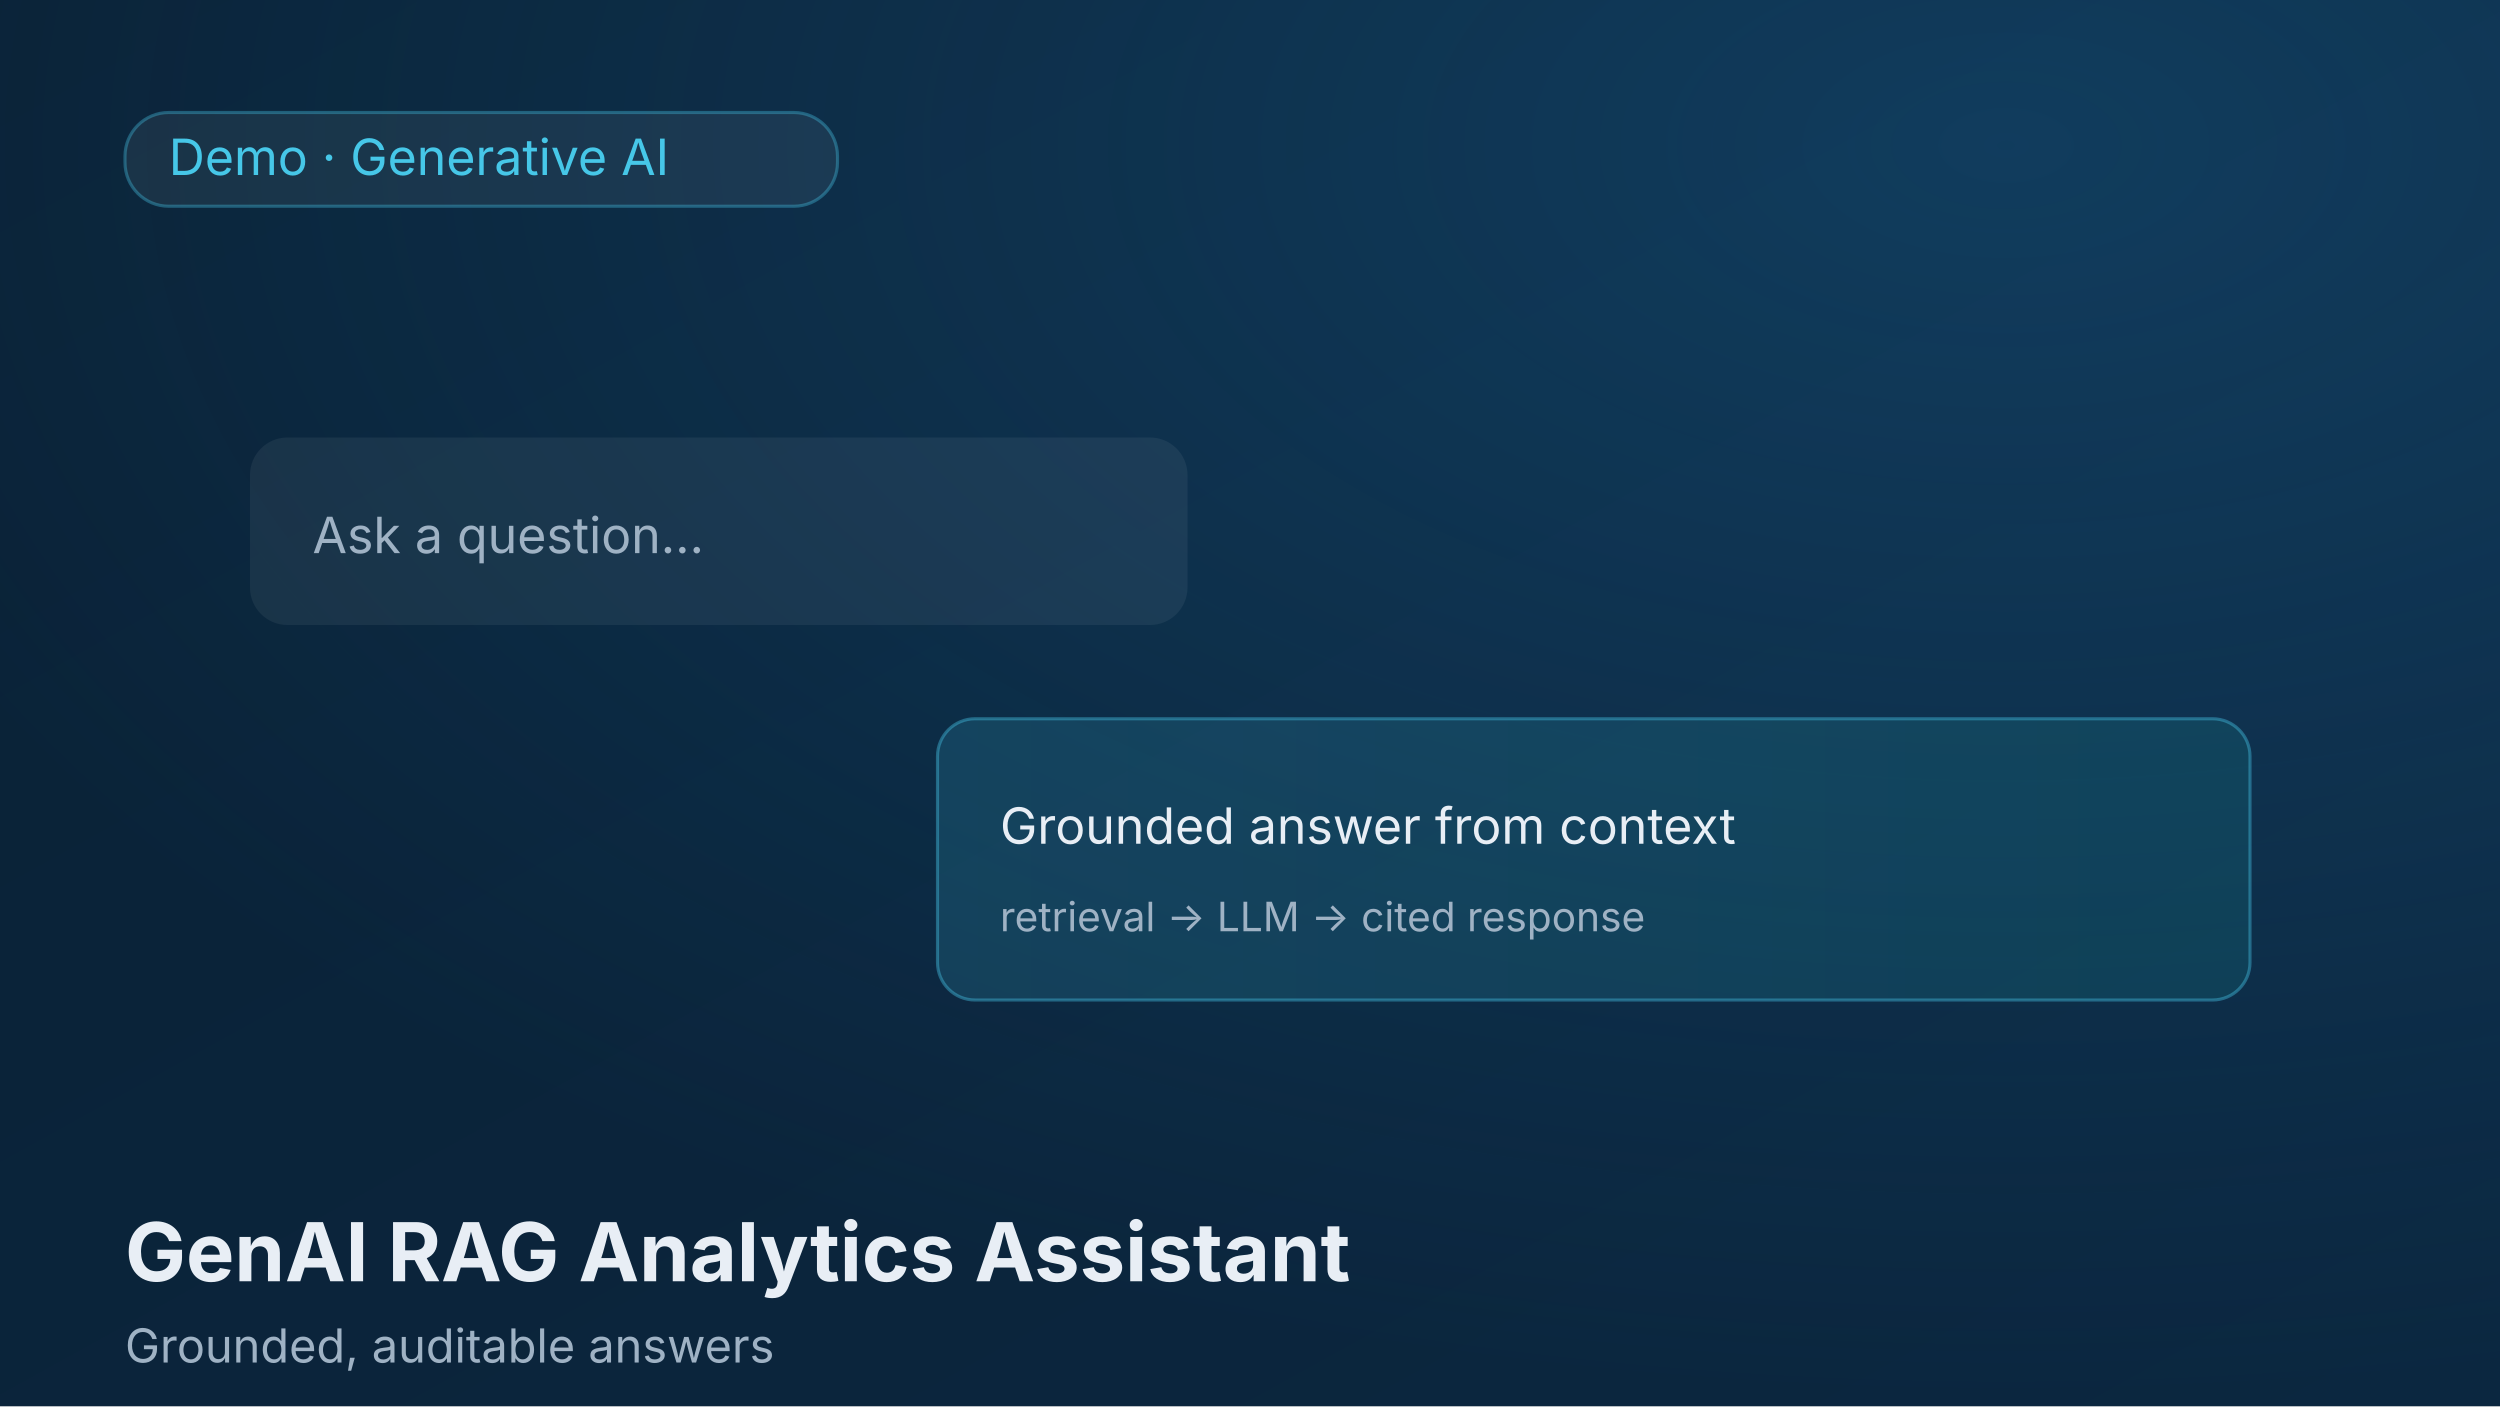
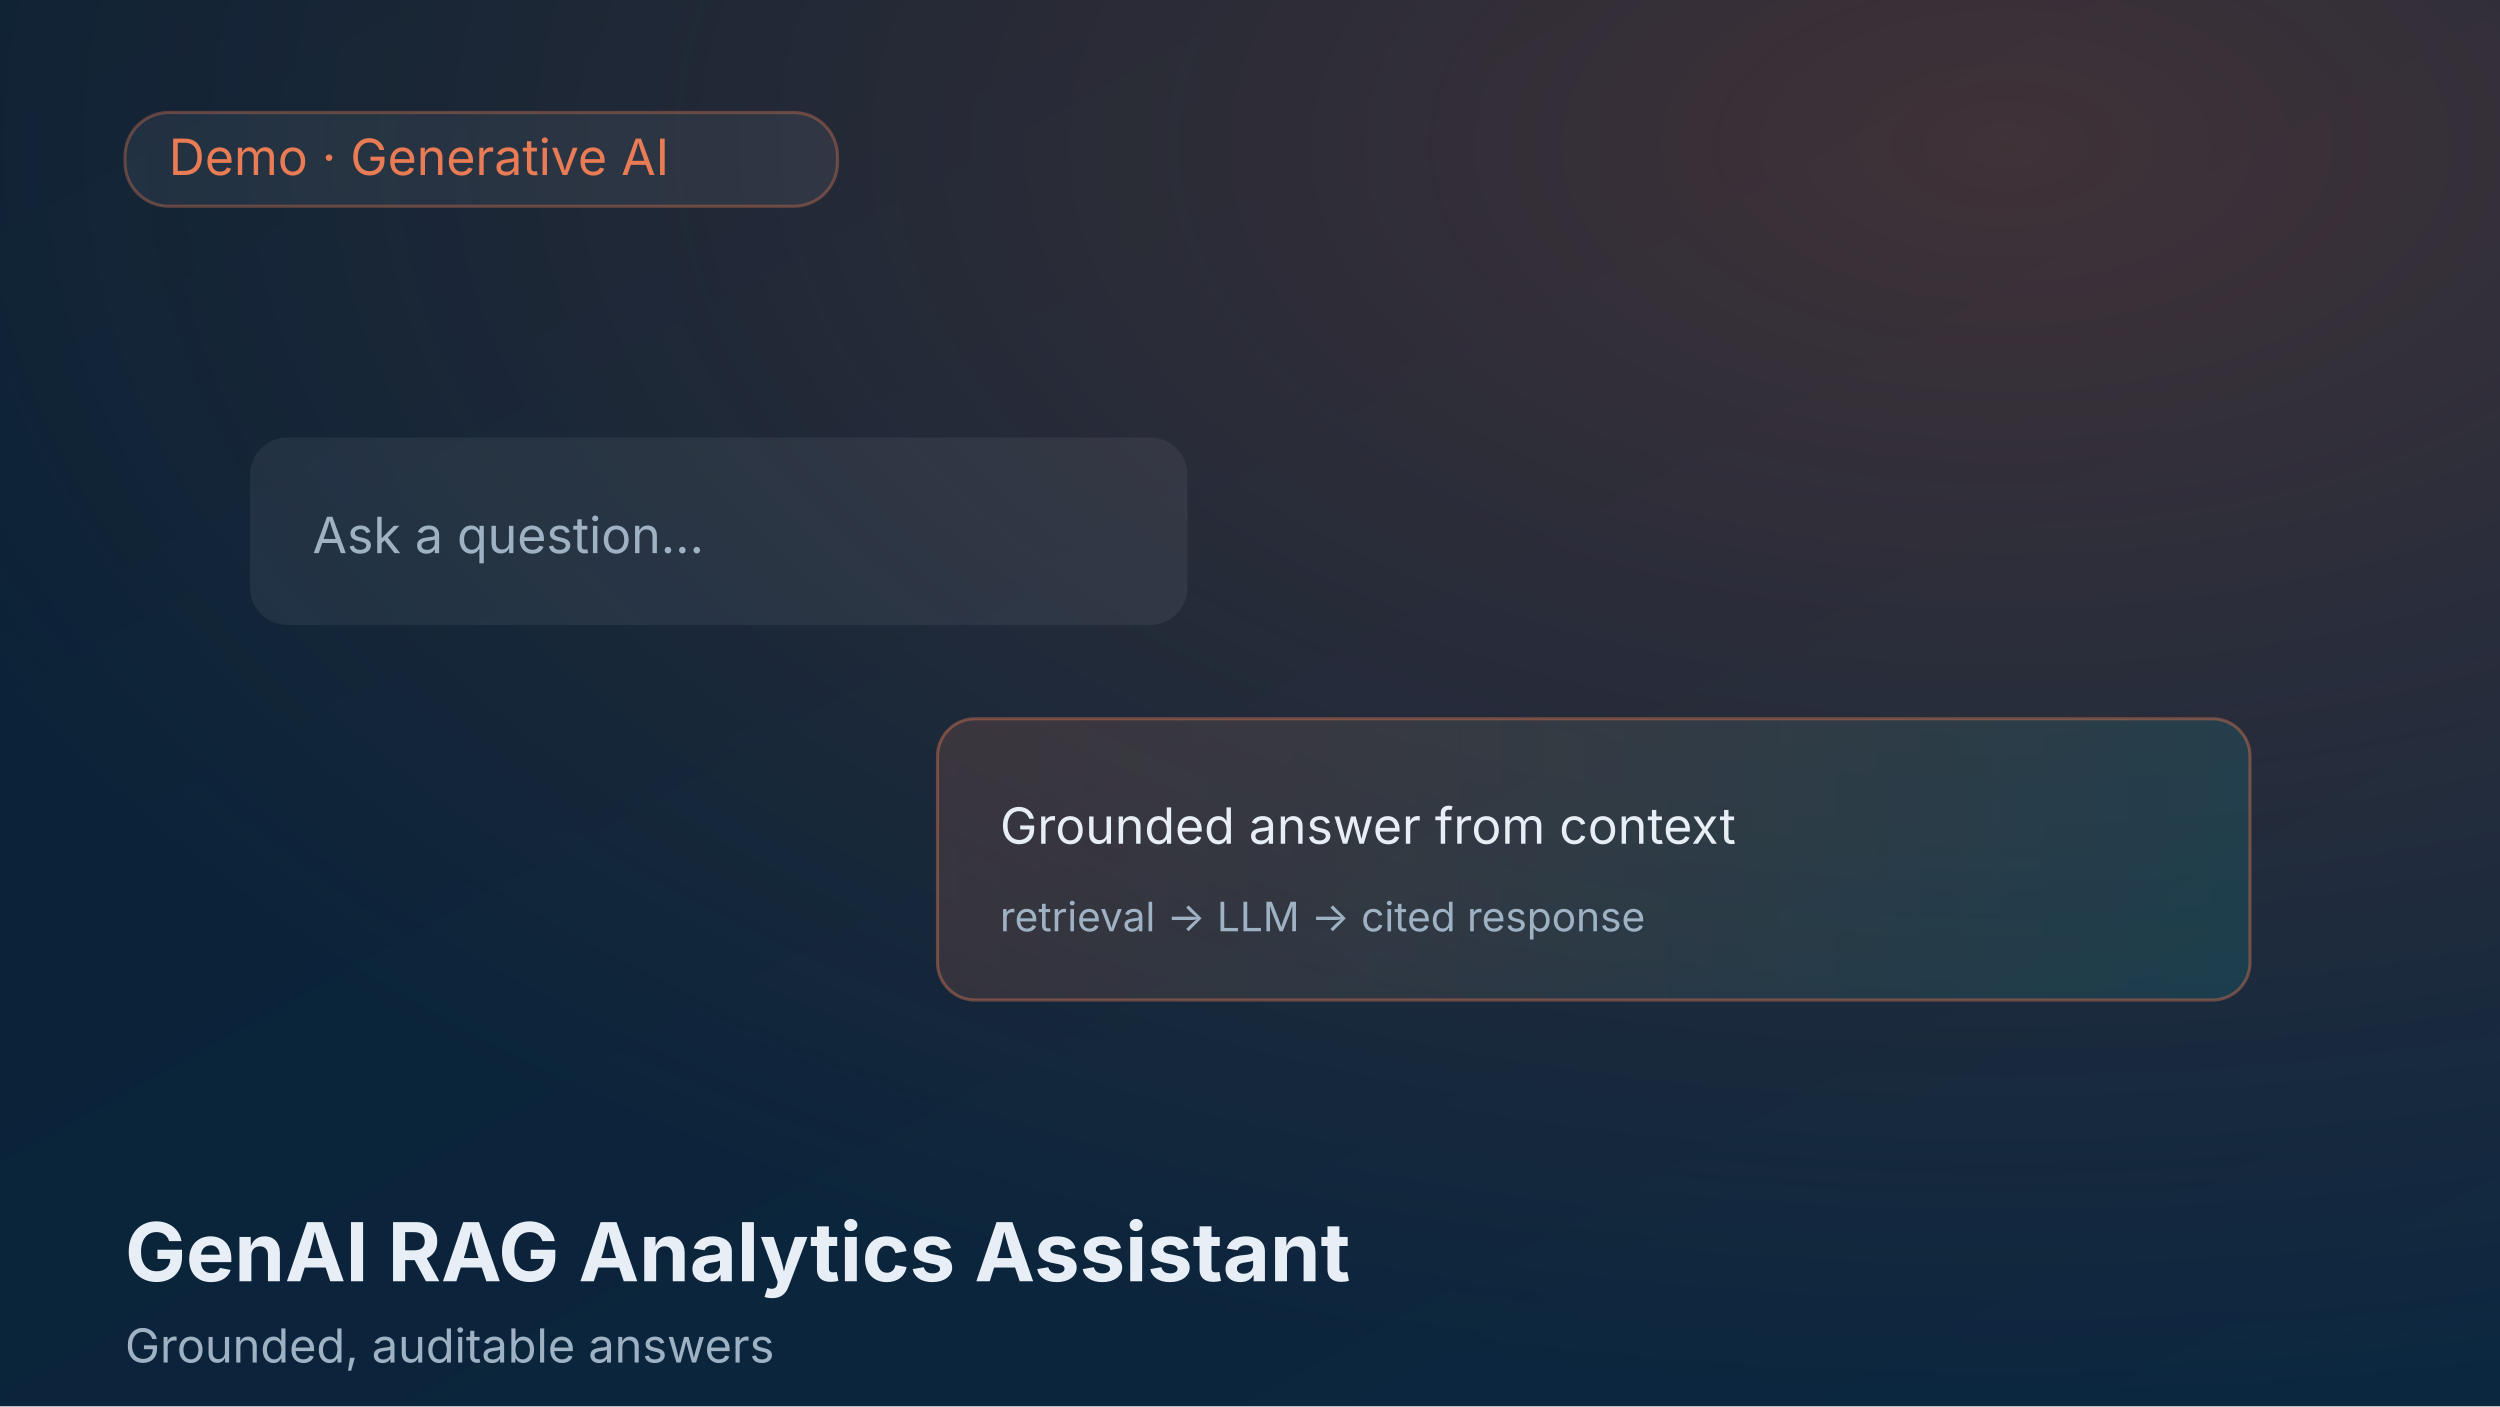
<svg xmlns="http://www.w3.org/2000/svg" viewBox="0 0 800 450" width="800" height="450" role="img" aria-label="GenAI RAG">
  <defs>
    <linearGradient id="bg" x1="0" y1="0" x2="1" y2="1">
      <stop offset="0" stop-color="#0a2135" />
      <stop offset="1" stop-color="#0b2740" />
    </linearGradient>
    <linearGradient id="ac" x1="0" y1="0" x2="1" y2="0">
-       <stop offset="0" stop-color="#46c7e8" />
+       <stop offset="0" stop-color="#e97c54" />
      <stop offset="1" stop-color="#18a6a6" />
    </linearGradient>
    <radialGradient id="glow" cx="0.8" cy="0.1" r="0.9">
-       <stop offset="0" stop-color="#2386c8" stop-opacity="0.25" />
-       <stop offset="1" stop-color="#2386c8" stop-opacity="0" />
+       <stop offset="0" stop-color="#de5c30" stop-opacity="0.25" />
+       <stop offset="1" stop-color="#de5c30" stop-opacity="0" />
    </radialGradient>
  </defs>
  <rect width="800" height="450" fill="url(#bg)" />
  <rect width="800" height="450" fill="url(#glow)" />
-   <rect x="40" y="36" rx="14" ry="14" width="228" height="30" fill="#ffffff" fill-opacity="0.06" stroke="#46c7e8" stroke-opacity="0.35" />
-   <text x="54" y="56" font-family="Inter,Arial" font-size="16" fill="#46c7e8">Demo · Generative AI</text>
+   <rect x="40" y="36" rx="14" ry="14" width="228" height="30" fill="#ffffff" fill-opacity="0.06" stroke="#e97c54" stroke-opacity="0.35" />
+   <text x="54" y="56" font-family="Inter,Arial" font-size="16" fill="#e97c54">Demo · Generative AI</text>
  <rect x="80" y="140" width="300" height="60" rx="12" fill="#ffffff" fill-opacity="0.06" />
  <text x="100" y="177" font-family="Inter,Arial" font-size="16" fill="#9fb2c4">Ask a question…</text>
-   <rect x="300" y="230" width="420" height="90" rx="12" fill="url(#ac)" fill-opacity="0.15" stroke="#46c7e8" stroke-opacity="0.4" />
+   <rect x="300" y="230" width="420" height="90" rx="12" fill="url(#ac)" fill-opacity="0.15" stroke="#e97c54" stroke-opacity="0.4" />
  <text x="320" y="270" font-family="Inter,Arial" font-size="16" fill="#e8eef5">Grounded answer from context</text>
  <text x="320" y="298" font-family="Inter,Arial" font-size="13" fill="#9fb2c4">retrieval → LLM → cited response</text>
  <text x="40" y="410" font-family="Inter,Arial" font-weight="700" font-size="26" fill="#e8eef5">GenAI RAG Analytics Assistant</text>
  <text x="40" y="436" font-family="Inter,Arial" font-size="15" fill="#9fb2c4">Grounded, auditable answers</text>
</svg>
